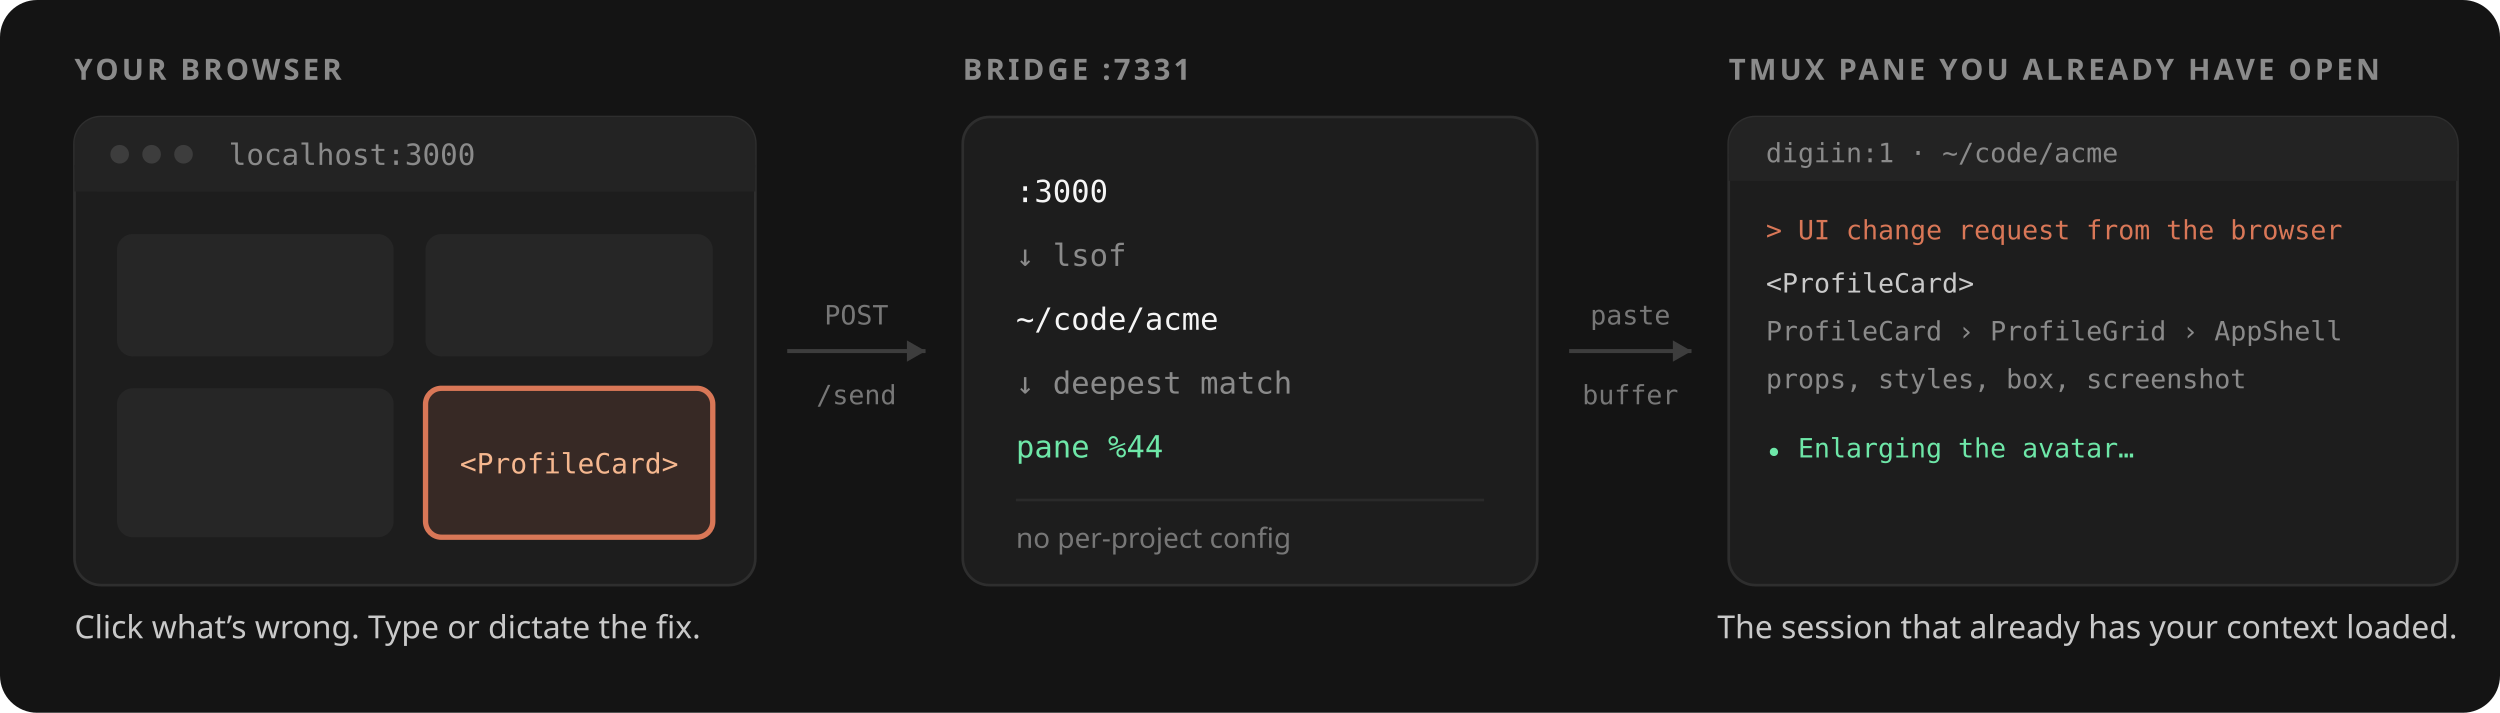
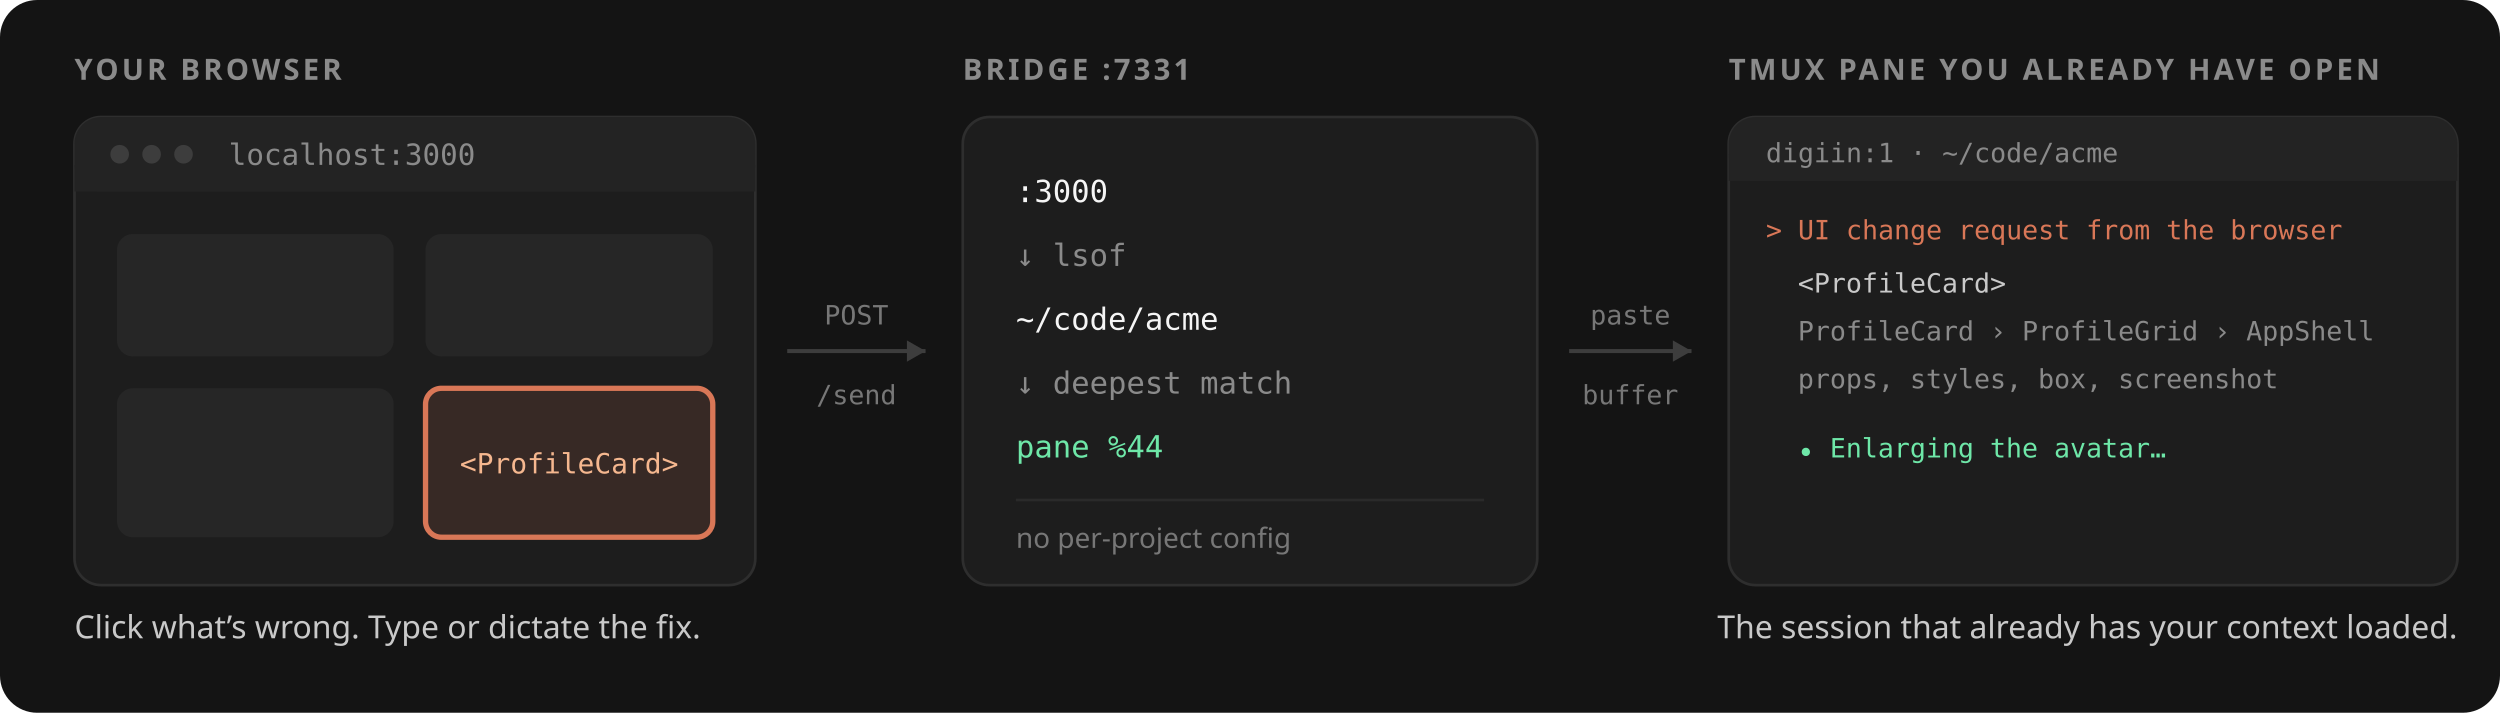
<svg xmlns="http://www.w3.org/2000/svg" width="940" height="268" aria-label="Browser to bridge to tmux pane: the widget posts the selected element to the bridge on port 7331, which maps the dev-server port to its project directory and pastes the prompt into the matching Claude Code tmux pane." role="img" viewBox="0 0 940 268">
  <rect width="940" height="268" fill="#141414" rx="14" />
  <text x="28" y="30" fill="#8a8a8a" font-family="system-ui, sans-serif" font-size="11" font-weight="700" letter-spacing="1.2">YOUR BROWSER</text>
  <rect width="256" height="176" x="28" y="44" fill="#1d1d1d" stroke="#2e2e2e" rx="10" />
  <rect width="256" height="28" x="28" y="44" fill="#232323" rx="10" />
  <rect width="256" height="10" x="28" y="62" fill="#232323" />
  <circle cx="45" cy="58" r="3.5" fill="#3d3d3d" />
  <circle cx="57" cy="58" r="3.5" fill="#3d3d3d" />
  <circle cx="69" cy="58" r="3.5" fill="#3d3d3d" />
  <text x="86" y="62" fill="#8a8a8a" font-family="ui-monospace, monospace" font-size="11">localhost:3000</text>
  <rect width="104" height="46" x="44" y="88" fill="#262626" rx="6" />
  <rect width="108" height="46" x="160" y="88" fill="#262626" rx="6" />
  <rect width="104" height="56" x="44" y="146" fill="#262626" rx="6" />
  <rect width="108" height="56" x="160" y="146" fill="#d97757" fill-opacity=".14" stroke="#d97757" stroke-width="2" rx="6" />
  <text x="214" y="178" fill="#f5b78f" font-family="ui-monospace, monospace" font-size="10.5" text-anchor="middle">&lt;ProfileCard&gt;</text>
  <text x="28" y="240" fill="#c9c9c9" font-family="system-ui, sans-serif" font-size="12">Click what’s wrong. Type or dictate the fix.</text>
  <line x1="296" x2="348" y1="132" y2="132" stroke="#3d3d3d" stroke-width="1.5" />
  <path fill="#3d3d3d" d="M348 132 l-7 -4 v8 z" />
  <text x="322" y="122" fill="#777" font-family="ui-monospace, monospace" font-size="10" text-anchor="middle">POST</text>
  <text x="322" y="152" fill="#777" font-family="ui-monospace, monospace" font-size="10" text-anchor="middle">/send</text>
  <text x="362" y="30" fill="#8a8a8a" font-family="system-ui, sans-serif" font-size="11" font-weight="700" letter-spacing="1.2">BRIDGE :7331</text>
  <rect width="216" height="176" x="362" y="44" fill="#1d1d1d" stroke="#2e2e2e" rx="10" />
  <text x="382" y="76" fill="#f5f5f5" font-family="ui-monospace, monospace" font-size="11.5">:3000</text>
  <text x="382" y="100" fill="#8a8a8a" font-family="ui-monospace, monospace" font-size="11.5">↓ lsof</text>
  <text x="382" y="124" fill="#f5f5f5" font-family="ui-monospace, monospace" font-size="11.5">~/code/acme</text>
  <text x="382" y="148" fill="#8a8a8a" font-family="ui-monospace, monospace" font-size="11.5">↓ deepest match</text>
  <text x="382" y="172" fill="#6ee7a8" font-family="ui-monospace, monospace" font-size="11.5">pane %44</text>
  <line x1="382" x2="558" y1="188" y2="188" stroke="#2a2a2a" />
  <text x="382" y="206" fill="#777" font-family="system-ui, sans-serif" font-size="10.5">no per-project config</text>
  <line x1="590" x2="636" y1="132" y2="132" stroke="#3d3d3d" stroke-width="1.5" />
  <path fill="#3d3d3d" d="M636 132 l-7 -4 v8 z" />
  <text x="613" y="122" fill="#777" font-family="ui-monospace, monospace" font-size="10" text-anchor="middle">paste</text>
  <text x="613" y="152" fill="#777" font-family="ui-monospace, monospace" font-size="10" text-anchor="middle">buffer</text>
  <text x="650" y="30" fill="#8a8a8a" font-family="system-ui, sans-serif" font-size="11" font-weight="700" letter-spacing="1.2">TMUX PANE YOU ALREADY HAVE OPEN</text>
  <rect width="274" height="176" x="650" y="44" fill="#1d1d1d" stroke="#2e2e2e" rx="10" />
  <rect width="274" height="24" x="650" y="44" fill="#232323" rx="10" />
  <rect width="274" height="10" x="650" y="58" fill="#232323" />
  <text x="664" y="61" fill="#8a8a8a" font-family="ui-monospace, monospace" font-size="10">digiin:1 · ~/code/acme</text>
  <text x="664" y="90" fill="#d97757" font-family="ui-monospace, monospace" font-size="10">&gt; UI change request from the browser</text>
-   <text x="664" y="110" fill="#c9c9c9" font-family="ui-monospace, monospace" font-size="10">&lt;ProfileCard&gt;</text>
-   <text x="664" y="128" fill="#8a8a8a" font-family="ui-monospace, monospace" font-size="10">ProfileCard › ProfileGrid › AppShell</text>
-   <text x="664" y="146" fill="#8a8a8a" font-family="ui-monospace, monospace" font-size="10">props, styles, box, screenshot</text>
-   <text x="664" y="172" fill="#6ee7a8" font-family="ui-monospace, monospace" font-size="10">⏺ Enlarging the avatar…</text>
+   <text x="676" y="110" fill="#c9c9c9" font-family="ui-monospace, monospace" font-size="10">&lt;ProfileCard&gt;</text>
+   <text x="676" y="128" fill="#8a8a8a" font-family="ui-monospace, monospace" font-size="10">ProfileCard › ProfileGrid › AppShell</text>
+   <text x="676" y="146" fill="#8a8a8a" font-family="ui-monospace, monospace" font-size="10">props, styles, box, screenshot</text>
+   <text x="676" y="172" fill="#6ee7a8" font-family="ui-monospace, monospace" font-size="10">⏺ Enlarging the avatar…</text>
  <text x="924" y="240" fill="#c9c9c9" font-family="system-ui, sans-serif" font-size="12" text-anchor="end">The session that already has your context loaded.</text>
</svg>
